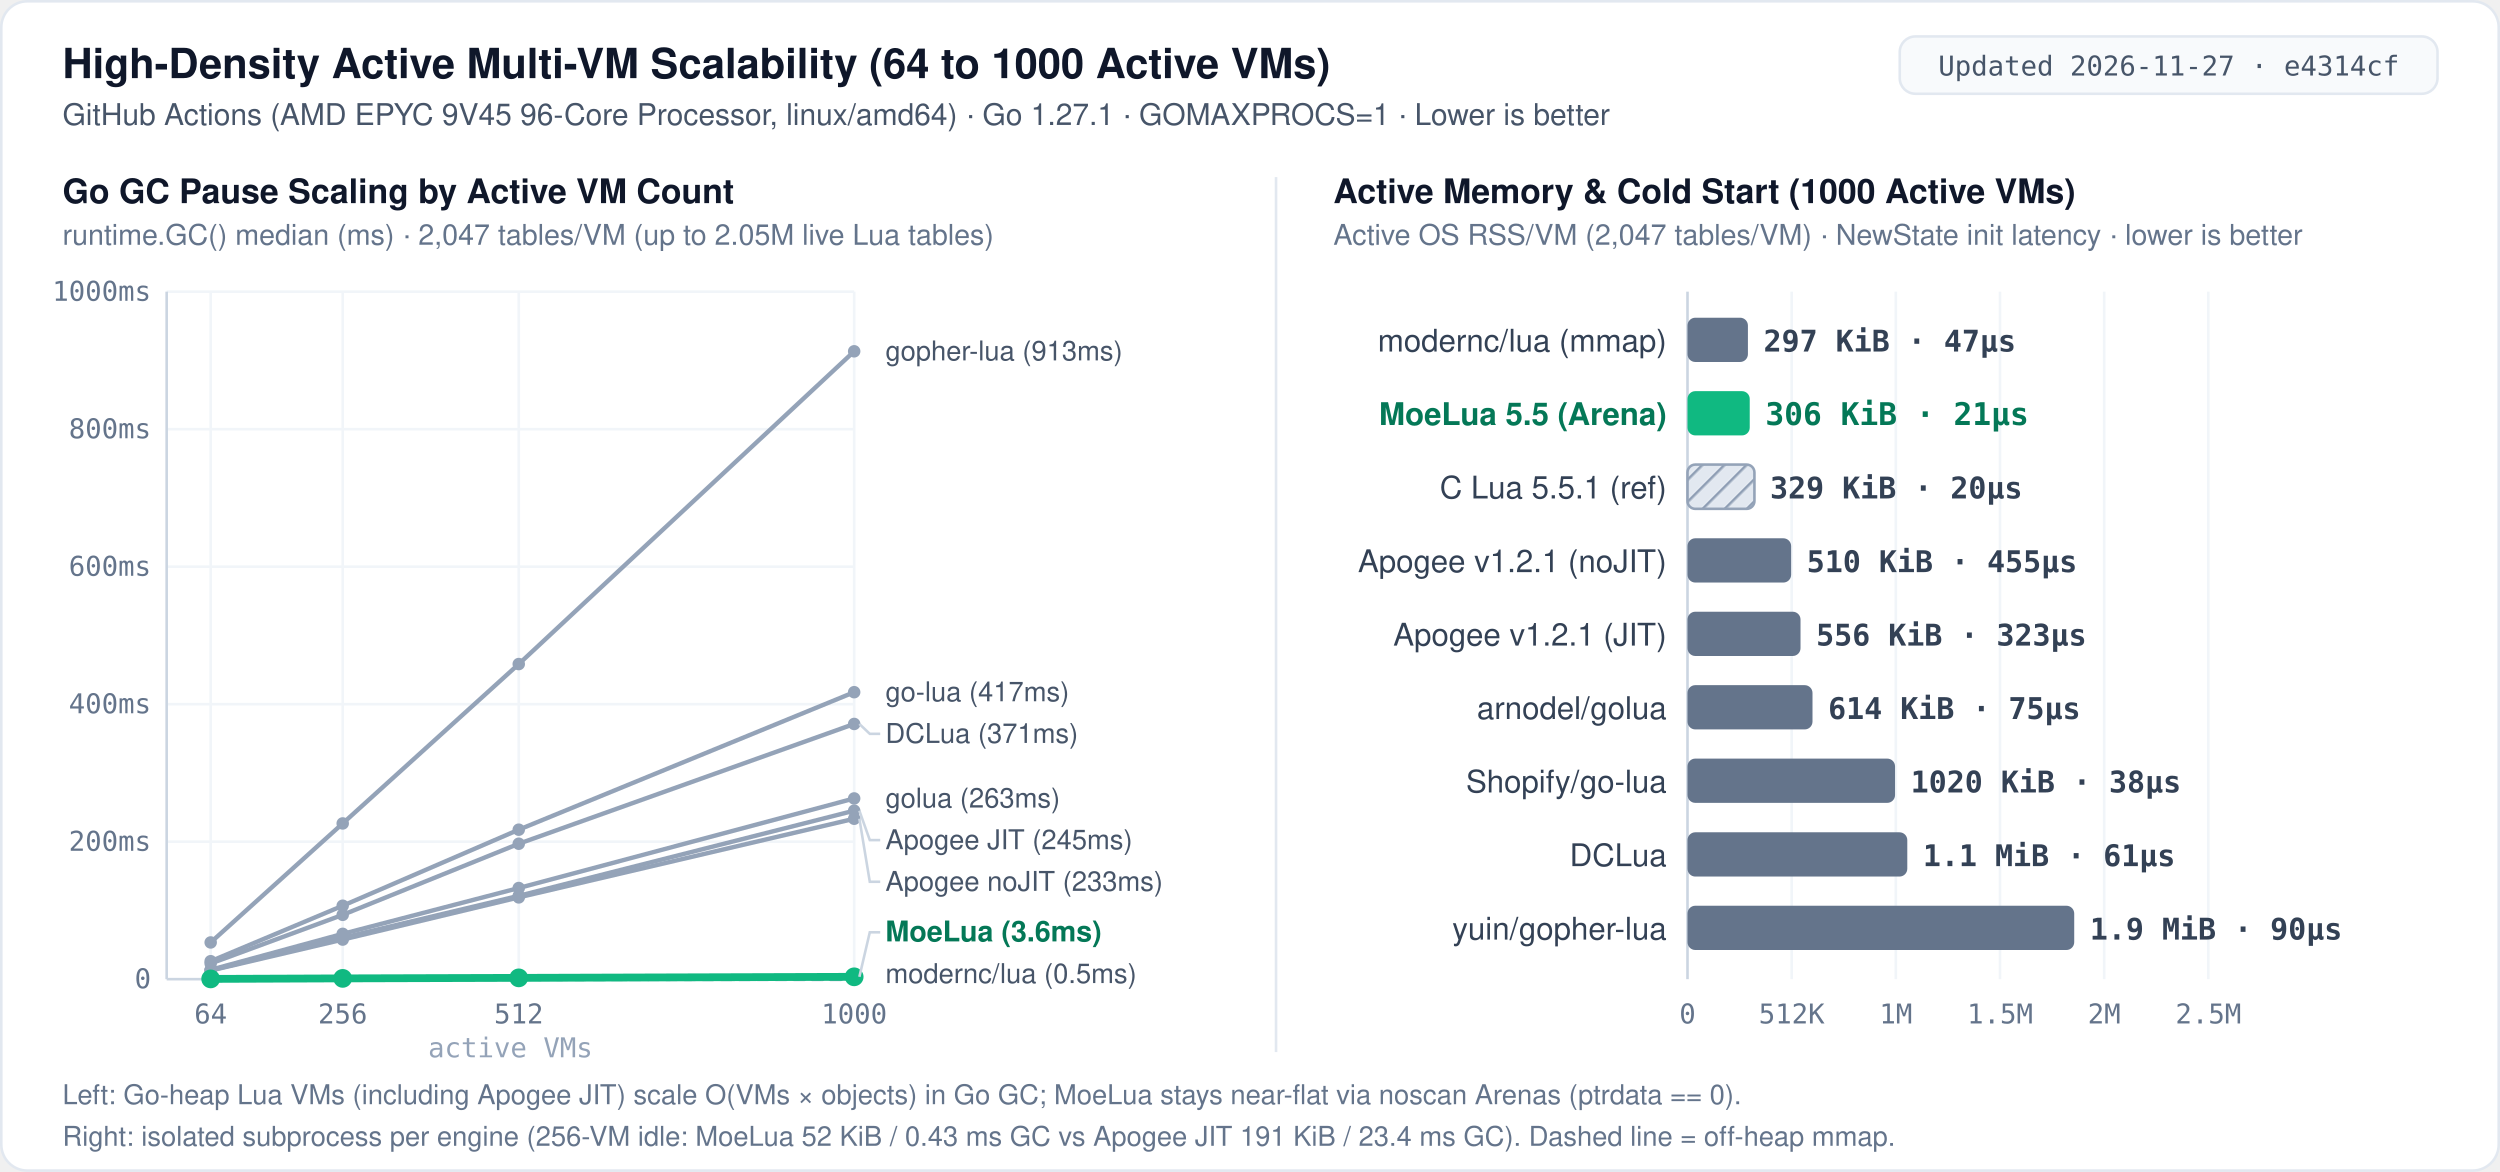
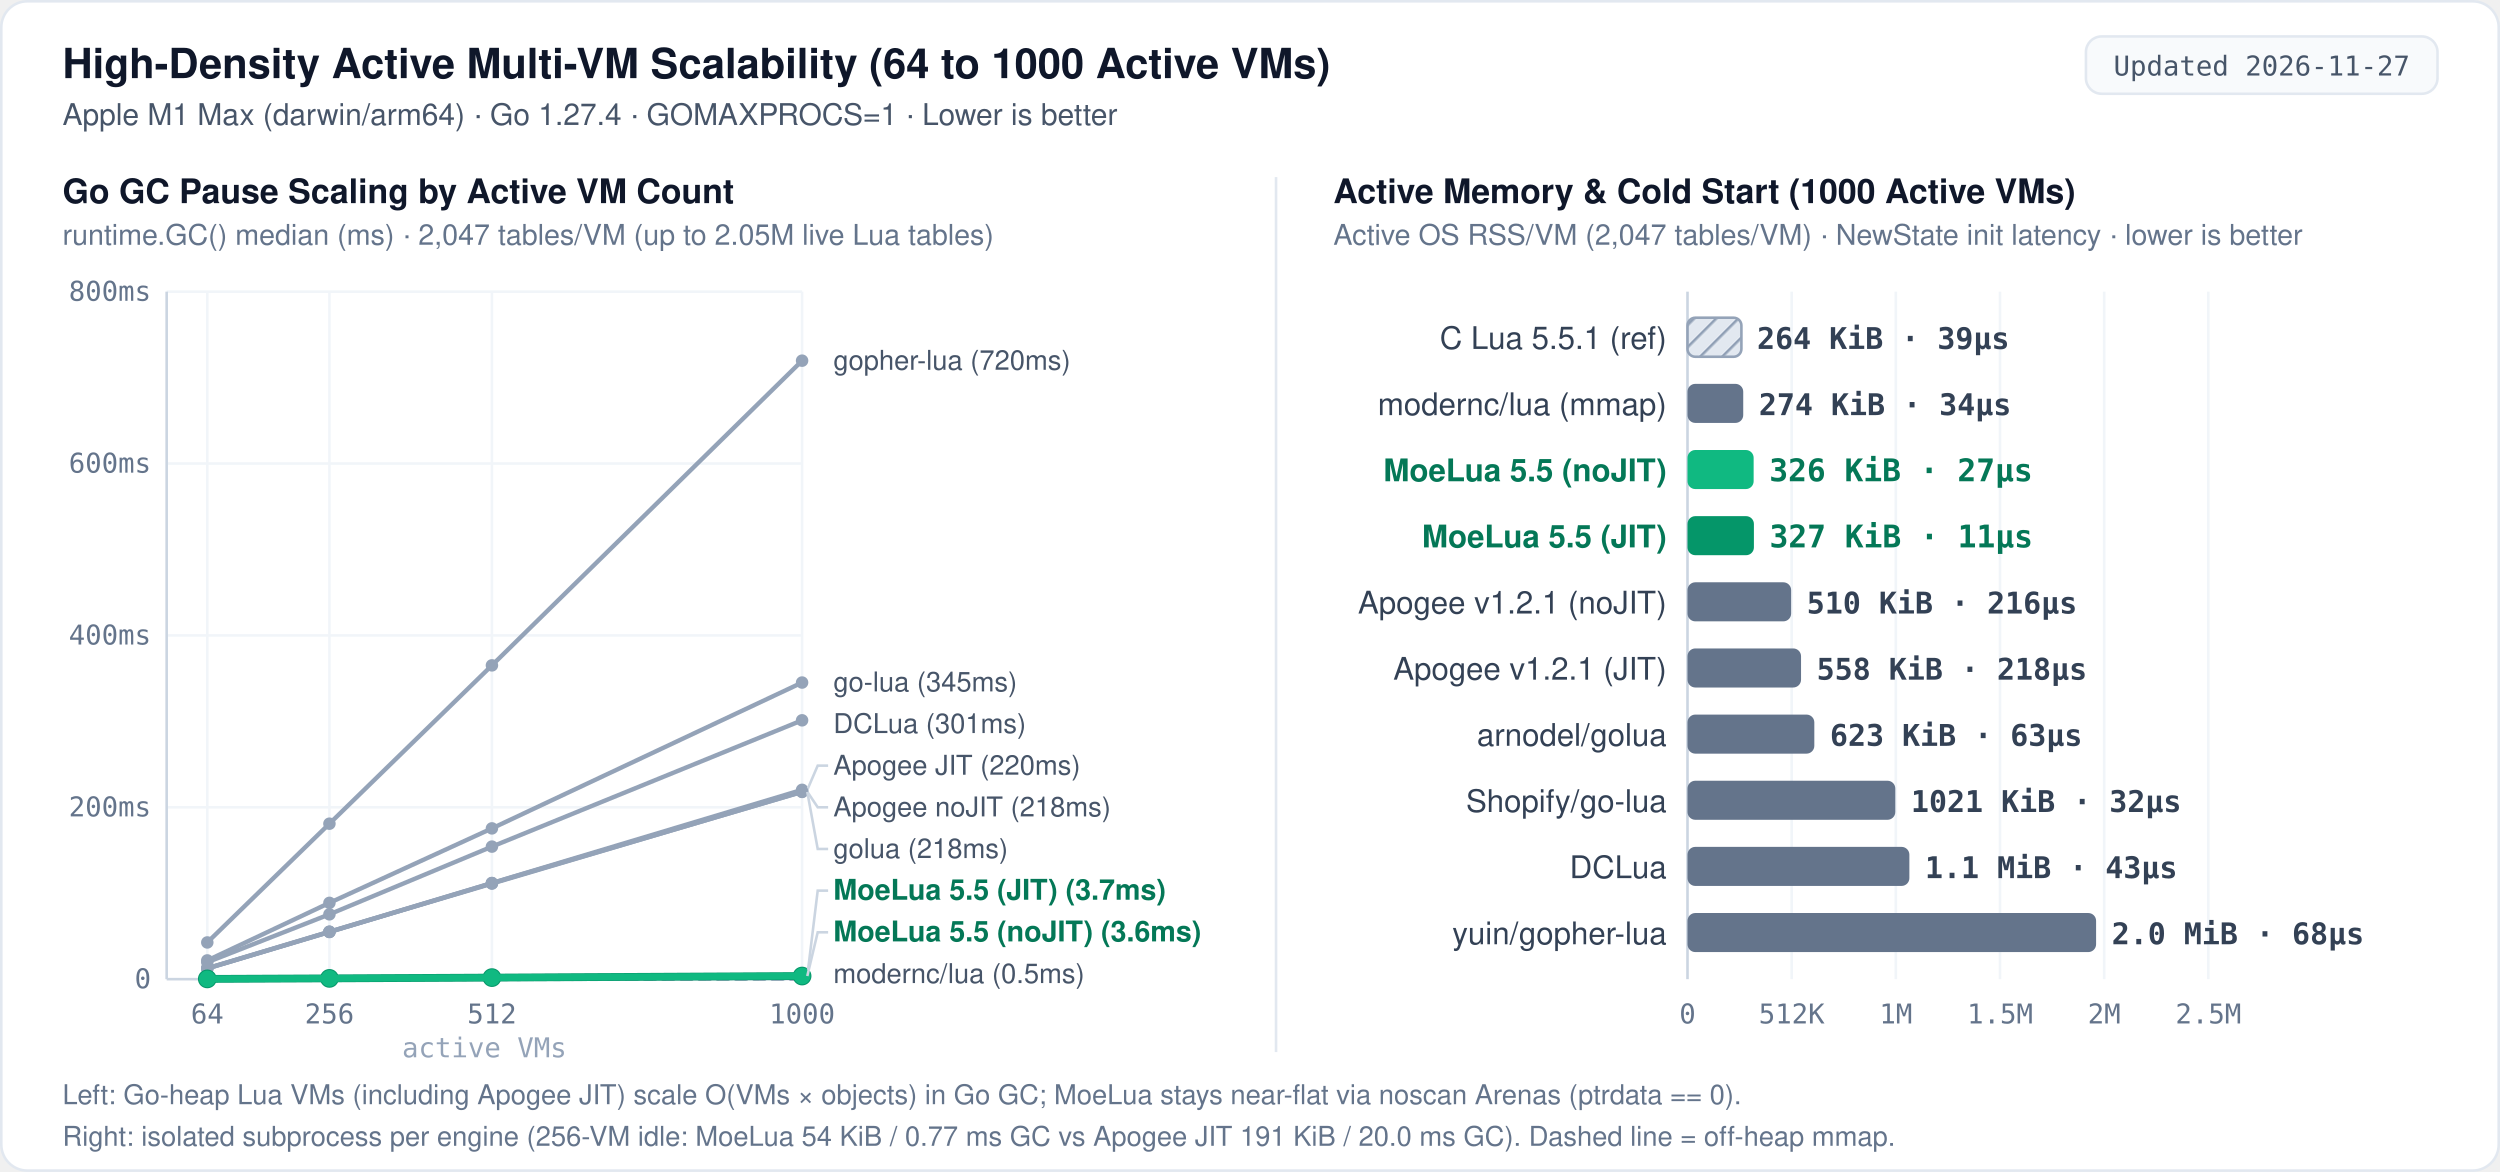
<svg xmlns="http://www.w3.org/2000/svg" width="960" height="450" viewBox="0 0 960 450" role="img" aria-label="MoeLua 5.5 high-density multi-VM scalability: Go GC pause from 64 to 1000 active VMs and per-VM memory and cold start">
  <defs>
    <pattern id="hatch" width="6" height="6" patternUnits="userSpaceOnUse" patternTransform="rotate(45)">
      <rect width="6" height="6" fill="#e2e8f0" />
      <line x1="0" y1="0" x2="0" y2="6" stroke="#94a3b8" stroke-width="2" />
    </pattern>
    <style>
      .bg { fill: #ffffff; }
      .border { fill: none; stroke: #e2e8f0; stroke-width: 1; }
      .badge-bg { fill: #f8fafc; stroke: #e2e8f0; stroke-width: 1; }
      .badge-txt { font: 500 10.5px ui-monospace, SFMono-Regular, Menlo, Consolas, monospace; fill: #475569; text-anchor: middle; }
      .title { font: 700 16px -apple-system, BlinkMacSystemFont, "Segoe UI", Helvetica, Arial, sans-serif; fill: #0f172a; }
      .subtitle { font: 400 11.5px -apple-system, BlinkMacSystemFont, "Segoe UI", Helvetica, Arial, sans-serif; fill: #475569; }
      .panel-title { font: 700 13px -apple-system, BlinkMacSystemFont, "Segoe UI", Helvetica, Arial, sans-serif; fill: #0f172a; }
      .panel-sub { font: 400 11px -apple-system, BlinkMacSystemFont, "Segoe UI", Helvetica, Arial, sans-serif; fill: #64748b; }
      .label { font: 500 12px -apple-system, BlinkMacSystemFont, "Segoe UI", Helvetica, Arial, sans-serif; fill: #334155; text-anchor: end; }
      .label-hi { font: 700 12px -apple-system, BlinkMacSystemFont, "Segoe UI", Helvetica, Arial, sans-serif; fill: #047857; text-anchor: end; }
      .val { font: 600 11.5px ui-monospace, SFMono-Regular, Menlo, Consolas, monospace; fill: #334155; }
      .val-hi { font: 700 12px ui-monospace, SFMono-Regular, Menlo, Consolas, monospace; fill: #047857; }
      .end-lbl { font: 500 10.5px -apple-system, BlinkMacSystemFont, "Segoe UI", Helvetica, Arial, sans-serif; fill: #475569; }
      .end-lbl-hi { font: 700 11px -apple-system, BlinkMacSystemFont, "Segoe UI", Helvetica, Arial, sans-serif; fill: #047857; }
      .grid { stroke: #f1f5f9; stroke-width: 1; }
      .axis { stroke: #cbd5e1; stroke-width: 1; }
      .refline { stroke: #64748b; stroke-width: 1; stroke-dasharray: 3 3; }
      .leader { stroke: #cbd5e1; stroke-width: 1; fill: none; }
      .tick { font: 400 10.5px ui-monospace, SFMono-Regular, Menlo, Consolas, monospace; fill: #64748b; text-anchor: middle; }
      .tick-y { font: 400 10.5px ui-monospace, SFMono-Regular, Menlo, Consolas, monospace; fill: #64748b; text-anchor: end; }
      .foot { font: 400 10.5px -apple-system, BlinkMacSystemFont, "Segoe UI", Helvetica, Arial, sans-serif; fill: #64748b; }
+       .bar-moe-jit { fill: #059669; }
      .bar-moe { fill: #10b981; }
      .bar-other { fill: #64748b; }
      .bar-ref { fill: url(#hatch); stroke: #94a3b8; stroke-width: 1; }
    </style>
  </defs>
  <rect x="0.5" y="0.5" width="959" height="449" rx="10" class="bg" />
  <rect x="0.5" y="0.5" width="959" height="449" rx="10" class="border" />
  <text x="24" y="30" class="title">High-Density Active Multi-VM Scalability (64 to 1000 Active VMs)</text>
-   <text x="24" y="48" class="subtitle">GitHub Actions (AMD EPYC 9V45 96-Core Processor, linux/amd64) · Go 1.27.1 · GOMAXPROCS=1 · Lower is better</text>
-   <rect x="729.5" y="14" width="206.5" height="22" rx="6" class="badge-bg" />
-   <text x="832.8" y="29" class="badge-txt">Updated 2026-11-27 · e4314cf</text>
+   <text x="24" y="48" class="subtitle">Apple M1 Max (darwin/arm64) · Go 1.27.4 · GOMAXPROCS=1 · Lower is better</text>
+   <rect x="801.0" y="14" width="135.0" height="22" rx="6" class="badge-bg" />
+   <text x="868.5" y="29" class="badge-txt">Updated 2026-11-27</text>
  <line x1="490" y1="68" x2="490" y2="404" stroke="#e2e8f0" stroke-width="1" />
  <text x="24" y="78" class="panel-title">Go GC Pause Scaling by Active VM Count</text>
  <text x="24" y="94" class="panel-sub">runtime.GC() median (ms) · 2,047 tables/VM (up to 2.05M live Lua tables)</text>
-   <line x1="64.0" y1="376.0" x2="328.0" y2="376.0" class="axis" />
+   <line x1="64.0" y1="376.0" x2="308.0" y2="376.0" class="axis" />
  <text x="58.0" y="379.5" class="tick-y">0</text>
-   <line x1="64.0" y1="323.2" x2="328.0" y2="323.2" class="grid" />
-   <text x="58.0" y="326.7" class="tick-y">200ms</text>
-   <line x1="64.0" y1="270.4" x2="328.0" y2="270.4" class="grid" />
-   <text x="58.0" y="273.9" class="tick-y">400ms</text>
-   <line x1="64.0" y1="217.6" x2="328.0" y2="217.6" class="grid" />
-   <text x="58.0" y="221.1" class="tick-y">600ms</text>
-   <line x1="64.0" y1="164.8" x2="328.0" y2="164.8" class="grid" />
-   <text x="58.0" y="168.3" class="tick-y">800ms</text>
-   <line x1="64.0" y1="112.0" x2="328.0" y2="112.0" class="grid" />
-   <text x="58.0" y="115.5" class="tick-y">1000ms</text>
+   <line x1="64.0" y1="310.0" x2="308.0" y2="310.0" class="grid" />
+   <text x="58.0" y="313.5" class="tick-y">200ms</text>
+   <line x1="64.0" y1="244.0" x2="308.0" y2="244.0" class="grid" />
+   <text x="58.0" y="247.5" class="tick-y">400ms</text>
+   <line x1="64.0" y1="178.0" x2="308.0" y2="178.0" class="grid" />
+   <text x="58.0" y="181.5" class="tick-y">600ms</text>
+   <line x1="64.0" y1="112.0" x2="308.0" y2="112.0" class="grid" />
+   <text x="58.0" y="115.5" class="tick-y">800ms</text>
  <line x1="64.0" y1="112.0" x2="64.0" y2="376.0" class="axis" />
-   <line x1="80.9" y1="112.0" x2="80.9" y2="376.0" class="grid" />
-   <text x="80.9" y="393" class="tick">64</text>
-   <line x1="131.6" y1="112.0" x2="131.6" y2="376.0" class="grid" />
-   <text x="131.6" y="393" class="tick">256</text>
-   <line x1="199.2" y1="112.0" x2="199.2" y2="376.0" class="grid" />
-   <text x="199.2" y="393" class="tick">512</text>
-   <line x1="328.0" y1="112.0" x2="328.0" y2="376.0" class="grid" />
-   <text x="328.0" y="393" class="tick">1000</text>
-   <text x="196.0" y="406" class="tick" style="fill:#94a3b8">active VMs</text>
-   <polyline fill="none" stroke="#94a3b8" stroke-width="1.7" stroke-linecap="round" stroke-linejoin="round" points="80.9,361.9 131.6,316.2 199.2,255.0 328.0,134.9" />
-   <circle cx="80.9" cy="361.9" r="2.4" fill="#94a3b8" />
-   <circle cx="131.6" cy="316.2" r="2.4" fill="#94a3b8" />
-   <circle cx="199.2" cy="255.0" r="2.4" fill="#94a3b8" />
-   <circle cx="328.0" cy="134.9" r="2.4" fill="#94a3b8" />
-   <text x="340.0" y="138.4" class="end-lbl">gopher-lua (913ms)</text>
-   <polyline fill="none" stroke="#94a3b8" stroke-width="1.7" stroke-linecap="round" stroke-linejoin="round" points="80.9,369.1 131.6,347.8 199.2,318.6 328.0,265.8" />
-   <circle cx="80.9" cy="369.1" r="2.4" fill="#94a3b8" />
-   <circle cx="131.6" cy="347.8" r="2.4" fill="#94a3b8" />
-   <circle cx="199.2" cy="318.6" r="2.4" fill="#94a3b8" />
-   <circle cx="328.0" cy="265.8" r="2.4" fill="#94a3b8" />
-   <text x="340.0" y="269.3" class="end-lbl">go-lua (417ms)</text>
-   <polyline fill="none" stroke="#94a3b8" stroke-width="1.7" stroke-linecap="round" stroke-linejoin="round" points="80.9,370.0 131.6,351.3 199.2,324.0 328.0,278.0" />
-   <circle cx="80.9" cy="370.0" r="2.4" fill="#94a3b8" />
-   <circle cx="131.6" cy="351.3" r="2.4" fill="#94a3b8" />
-   <circle cx="199.2" cy="324.0" r="2.4" fill="#94a3b8" />
-   <circle cx="328.0" cy="278.0" r="2.4" fill="#94a3b8" />
-   <polyline class="leader" points="330.0,278.0 334.0,281.8 338.0,281.8" />
-   <text x="340.0" y="285.3" class="end-lbl">DCLua (371ms)</text>
-   <polyline fill="none" stroke="#94a3b8" stroke-width="1.7" stroke-linecap="round" stroke-linejoin="round" points="80.9,372.4 131.6,358.6 199.2,341.0 328.0,306.6" />
-   <circle cx="80.9" cy="372.4" r="2.4" fill="#94a3b8" />
-   <circle cx="131.6" cy="358.6" r="2.4" fill="#94a3b8" />
-   <circle cx="199.2" cy="341.0" r="2.4" fill="#94a3b8" />
-   <circle cx="328.0" cy="306.6" r="2.4" fill="#94a3b8" />
-   <text x="340.0" y="310.1" class="end-lbl">golua (263ms)</text>
-   <polyline fill="none" stroke="#94a3b8" stroke-width="1.7" stroke-linecap="round" stroke-linejoin="round" points="80.9,372.6 131.6,360.1 199.2,344.0 328.0,311.3" />
-   <circle cx="80.9" cy="372.6" r="2.4" fill="#94a3b8" />
-   <circle cx="131.6" cy="360.1" r="2.4" fill="#94a3b8" />
-   <circle cx="199.2" cy="344.0" r="2.4" fill="#94a3b8" />
-   <circle cx="328.0" cy="311.3" r="2.4" fill="#94a3b8" />
-   <polyline class="leader" points="330.0,311.3 334.0,322.6 338.0,322.6" />
-   <text x="340.0" y="326.1" class="end-lbl">Apogee JIT (245ms)</text>
-   <polyline fill="none" stroke="#94a3b8" stroke-width="1.7" stroke-linecap="round" stroke-linejoin="round" points="80.9,372.7 131.6,360.8 199.2,344.6 328.0,314.4" />
-   <circle cx="80.9" cy="372.7" r="2.4" fill="#94a3b8" />
-   <circle cx="131.6" cy="360.8" r="2.4" fill="#94a3b8" />
-   <circle cx="199.2" cy="344.6" r="2.4" fill="#94a3b8" />
-   <circle cx="328.0" cy="314.4" r="2.4" fill="#94a3b8" />
-   <polyline class="leader" points="330.0,314.4 334.0,338.6 338.0,338.6" />
-   <text x="340.0" y="342.1" class="end-lbl">Apogee noJIT (233ms)</text>
-   <polyline fill="none" stroke="#94a3b8" stroke-width="1.7" stroke-dasharray="4 3" stroke-linecap="round" stroke-linejoin="round" points="80.9,376.0 131.6,375.9 199.2,375.9 328.0,375.9" />
-   <circle cx="80.9" cy="376.0" r="2.4" fill="#94a3b8" />
-   <circle cx="131.6" cy="375.9" r="2.4" fill="#94a3b8" />
-   <circle cx="199.2" cy="375.9" r="2.4" fill="#94a3b8" />
-   <circle cx="328.0" cy="375.9" r="2.4" fill="#94a3b8" />
-   <text x="340.0" y="377.5" class="end-lbl">modernc/lua (0.5ms)</text>
-   <polyline fill="none" stroke="#10b981" stroke-width="3.0" stroke-linecap="round" stroke-linejoin="round" points="80.9,375.9 131.6,375.7 199.2,375.5 328.0,375.1" />
-   <circle cx="80.9" cy="375.9" r="3.6" fill="#10b981" />
-   <circle cx="131.6" cy="375.7" r="3.6" fill="#10b981" />
-   <circle cx="199.2" cy="375.5" r="3.6" fill="#10b981" />
-   <circle cx="328.0" cy="375.1" r="3.6" fill="#10b981" />
-   <polyline class="leader" points="330.0,375.1 334.0,358.0 338.0,358.0" />
-   <text x="340.0" y="361.5" class="end-lbl-hi">MoeLua (3.6ms)</text>
+   <line x1="79.6" y1="112.0" x2="79.6" y2="376.0" class="grid" />
+   <text x="79.6" y="393" class="tick">64</text>
+   <line x1="126.5" y1="112.0" x2="126.5" y2="376.0" class="grid" />
+   <text x="126.5" y="393" class="tick">256</text>
+   <line x1="188.9" y1="112.0" x2="188.9" y2="376.0" class="grid" />
+   <text x="188.9" y="393" class="tick">512</text>
+   <line x1="308.0" y1="112.0" x2="308.0" y2="376.0" class="grid" />
+   <text x="308.0" y="393" class="tick">1000</text>
+   <text x="186.0" y="406" class="tick" style="fill:#94a3b8">active VMs</text>
+   <polyline fill="none" stroke="#94a3b8" stroke-width="1.7" stroke-linecap="round" stroke-linejoin="round" points="79.6,361.9 126.5,316.3 188.9,255.5 308.0,138.5" />
+   <circle cx="79.6" cy="361.9" r="2.4" fill="#94a3b8" />
+   <circle cx="126.5" cy="316.3" r="2.4" fill="#94a3b8" />
+   <circle cx="188.9" cy="255.5" r="2.4" fill="#94a3b8" />
+   <circle cx="308.0" cy="138.5" r="2.4" fill="#94a3b8" />
+   <text x="320.0" y="142.0" class="end-lbl">gopher-lua (720ms)</text>
+   <polyline fill="none" stroke="#94a3b8" stroke-width="1.7" stroke-linecap="round" stroke-linejoin="round" points="79.6,368.8 126.5,346.7 188.9,318.1 308.0,262.1" />
+   <circle cx="79.6" cy="368.8" r="2.4" fill="#94a3b8" />
+   <circle cx="126.5" cy="346.7" r="2.4" fill="#94a3b8" />
+   <circle cx="188.9" cy="318.1" r="2.4" fill="#94a3b8" />
+   <circle cx="308.0" cy="262.1" r="2.4" fill="#94a3b8" />
+   <text x="320.0" y="265.5" class="end-lbl">go-lua (345ms)</text>
+   <polyline fill="none" stroke="#94a3b8" stroke-width="1.7" stroke-linecap="round" stroke-linejoin="round" points="79.6,369.5 126.5,351.1 188.9,325.1 308.0,276.6" />
+   <circle cx="79.6" cy="369.5" r="2.4" fill="#94a3b8" />
+   <circle cx="126.5" cy="351.1" r="2.4" fill="#94a3b8" />
+   <circle cx="188.9" cy="325.1" r="2.4" fill="#94a3b8" />
+   <circle cx="308.0" cy="276.6" r="2.4" fill="#94a3b8" />
+   <text x="320.0" y="281.5" class="end-lbl">DCLua (301ms)</text>
+   <polyline fill="none" stroke="#94a3b8" stroke-width="1.7" stroke-linecap="round" stroke-linejoin="round" points="79.6,371.9 126.5,357.8 188.9,339.1 308.0,303.3" />
+   <circle cx="79.6" cy="371.9" r="2.4" fill="#94a3b8" />
+   <circle cx="126.5" cy="357.8" r="2.4" fill="#94a3b8" />
+   <circle cx="188.9" cy="339.1" r="2.4" fill="#94a3b8" />
+   <circle cx="308.0" cy="303.3" r="2.4" fill="#94a3b8" />
+   <polyline class="leader" points="310.0,303.3 314.0,294.0 318.0,294.0" />
+   <text x="320.0" y="297.5" class="end-lbl">Apogee JIT (220ms)</text>
+   <polyline fill="none" stroke="#94a3b8" stroke-width="1.7" stroke-linecap="round" stroke-linejoin="round" points="79.6,371.8 126.5,357.8 188.9,339.3 308.0,304.0" />
+   <circle cx="79.6" cy="371.8" r="2.4" fill="#94a3b8" />
+   <circle cx="126.5" cy="357.8" r="2.4" fill="#94a3b8" />
+   <circle cx="188.9" cy="339.3" r="2.4" fill="#94a3b8" />
+   <circle cx="308.0" cy="304.0" r="2.4" fill="#94a3b8" />
+   <polyline class="leader" points="310.0,304.0 314.0,310.0 318.0,310.0" />
+   <text x="320.0" y="313.5" class="end-lbl">Apogee noJIT (218ms)</text>
+   <polyline fill="none" stroke="#94a3b8" stroke-width="1.7" stroke-linecap="round" stroke-linejoin="round" points="79.6,371.9 126.5,357.9 188.9,339.1 308.0,304.1" />
+   <circle cx="79.6" cy="371.9" r="2.4" fill="#94a3b8" />
+   <circle cx="126.5" cy="357.9" r="2.4" fill="#94a3b8" />
+   <circle cx="188.9" cy="339.1" r="2.4" fill="#94a3b8" />
+   <circle cx="308.0" cy="304.1" r="2.4" fill="#94a3b8" />
+   <polyline class="leader" points="310.0,304.1 314.0,326.0 318.0,326.0" />
+   <text x="320.0" y="329.5" class="end-lbl">golua (218ms)</text>
+   <polyline fill="none" stroke="#94a3b8" stroke-width="1.7" stroke-dasharray="4 3" stroke-linecap="round" stroke-linejoin="round" points="79.6,375.9 126.5,375.9 188.9,375.9 308.0,375.8" />
+   <circle cx="79.6" cy="375.9" r="2.4" fill="#94a3b8" />
+   <circle cx="126.5" cy="375.9" r="2.4" fill="#94a3b8" />
+   <circle cx="188.9" cy="375.9" r="2.4" fill="#94a3b8" />
+   <circle cx="308.0" cy="375.8" r="2.4" fill="#94a3b8" />
+   <text x="320.0" y="377.5" class="end-lbl">modernc/lua (0.5ms)</text>
+   <polyline fill="none" stroke="#059669" stroke-width="3.0" stroke-linecap="round" stroke-linejoin="round" points="79.6,375.9 126.5,375.7 188.9,375.4 308.0,374.8" />
+   <circle cx="79.6" cy="375.9" r="3.6" fill="#059669" />
+   <circle cx="126.5" cy="375.7" r="3.6" fill="#059669" />
+   <circle cx="188.9" cy="375.4" r="3.6" fill="#059669" />
+   <circle cx="308.0" cy="374.8" r="3.6" fill="#059669" />
+   <polyline class="leader" points="310.0,374.8 314.0,342.0 318.0,342.0" />
+   <text x="320.0" y="345.5" class="end-lbl-hi">MoeLua 5.5 (JIT) (3.7ms)</text>
+   <polyline fill="none" stroke="#10b981" stroke-width="2.6" stroke-linecap="round" stroke-linejoin="round" points="79.6,375.9 126.5,375.7 188.9,375.4 308.0,374.8" />
+   <circle cx="79.6" cy="375.9" r="3.2" fill="#10b981" />
+   <circle cx="126.5" cy="375.7" r="3.2" fill="#10b981" />
+   <circle cx="188.9" cy="375.4" r="3.2" fill="#10b981" />
+   <circle cx="308.0" cy="374.8" r="3.2" fill="#10b981" />
+   <polyline class="leader" points="310.0,374.8 314.0,358.0 318.0,358.0" />
+   <text x="320.0" y="361.5" class="end-lbl-hi">MoeLua 5.5 (noJIT) (3.6ms)</text>
  <text x="512" y="78" class="panel-title">Active Memory &amp; Cold Start (1000 Active VMs)</text>
  <text x="512" y="94" class="panel-sub">Active OS RSS/VM (2,047 tables/VM) · NewState init latency · lower is better</text>
  <line x1="648.0" y1="112.0" x2="648.0" y2="376.0" class="axis" />
  <text x="648.0" y="393" class="tick">0</text>
  <line x1="688.0" y1="112.0" x2="688.0" y2="376.0" class="grid" />
  <text x="688.0" y="393" class="tick">512K</text>
  <line x1="728.0" y1="112.0" x2="728.0" y2="376.0" class="grid" />
  <text x="728.0" y="393" class="tick">1M</text>
  <line x1="768.0" y1="112.0" x2="768.0" y2="376.0" class="grid" />
  <text x="768.0" y="393" class="tick">1.5M</text>
  <line x1="808.0" y1="112.0" x2="808.0" y2="376.0" class="grid" />
  <text x="808.0" y="393" class="tick">2M</text>
  <line x1="848.0" y1="112.0" x2="848.0" y2="376.0" class="grid" />
  <text x="848.0" y="393" class="tick">2.5M</text>
-   <text x="640" y="135.0" class="label">modernc/lua (mmap)</text>
-   <rect x="648.0" y="122.0" width="23.2" height="17.0" rx="3" class="bar-other" />
-   <text x="677.2" y="135.0" class="val">297 KiB · 47µs</text>
-   <text x="640" y="163.2" class="label-hi">MoeLua 5.5 (Arena)</text>
-   <rect x="648.0" y="150.2" width="23.9" height="17.0" rx="3" class="bar-moe" />
-   <text x="677.9" y="163.2" class="val-hi">306 KiB · 21µs</text>
-   <text x="640" y="191.4" class="label">C Lua 5.5.1 (ref)</text>
-   <rect x="648.0" y="178.4" width="25.7" height="17.0" rx="3" class="bar-ref" />
-   <text x="679.7" y="191.4" class="val">329 KiB · 20µs</text>
-   <text x="640" y="219.7" class="label">Apogee v1.2.1 (noJIT)</text>
-   <rect x="648.0" y="206.7" width="39.8" height="17.0" rx="3" class="bar-other" />
-   <text x="693.8" y="219.7" class="val">510 KiB · 455µs</text>
-   <text x="640" y="247.9" class="label">Apogee v1.2.1 (JIT)</text>
-   <rect x="648.0" y="234.9" width="43.4" height="17.0" rx="3" class="bar-other" />
-   <text x="697.4" y="247.9" class="val">556 KiB · 323µs</text>
-   <text x="640" y="276.1" class="label">arnodel/golua</text>
-   <rect x="648.0" y="263.1" width="48.0" height="17.0" rx="3" class="bar-other" />
-   <text x="702.0" y="276.1" class="val">614 KiB · 75µs</text>
-   <text x="640" y="304.3" class="label">Shopify/go-lua</text>
-   <rect x="648.0" y="291.3" width="79.7" height="17.0" rx="3" class="bar-other" />
-   <text x="733.7" y="304.3" class="val">1020 KiB · 38µs</text>
-   <text x="640" y="332.6" class="label">DCLua</text>
-   <rect x="648.0" y="319.6" width="84.4" height="17.0" rx="3" class="bar-other" />
-   <text x="738.4" y="332.6" class="val">1.1 MiB · 61µs</text>
-   <text x="640" y="360.8" class="label">yuin/gopher-lua</text>
-   <rect x="648.0" y="347.8" width="148.5" height="17.0" rx="3" class="bar-other" />
-   <text x="802.5" y="360.8" class="val">1.9 MiB · 90µs</text>
+   <text x="640" y="134.0" class="label">C Lua 5.5.1 (ref)</text>
+   <rect x="648.0" y="122.0" width="20.7" height="15.0" rx="3" class="bar-ref" />
+   <text x="674.7" y="134.0" class="val">264 KiB · 39µs</text>
+   <text x="640" y="159.4" class="label">modernc/lua (mmap)</text>
+   <rect x="648.0" y="147.4" width="21.4" height="15.0" rx="3" class="bar-other" />
+   <text x="675.4" y="159.4" class="val">274 KiB · 34µs</text>
+   <text x="640" y="184.8" class="label-hi">MoeLua 5.5 (noJIT)</text>
+   <rect x="648.0" y="172.8" width="25.4" height="15.0" rx="3" class="bar-moe" />
+   <text x="679.4" y="184.8" class="val-hi">326 KiB · 27µs</text>
+   <text x="640" y="210.2" class="label-hi">MoeLua 5.5 (JIT)</text>
+   <rect x="648.0" y="198.2" width="25.5" height="15.0" rx="3" class="bar-moe-jit" />
+   <text x="679.5" y="210.2" class="val-hi">327 KiB · 11µs</text>
+   <text x="640" y="235.6" class="label">Apogee v1.2.1 (noJIT)</text>
+   <rect x="648.0" y="223.6" width="39.8" height="15.0" rx="3" class="bar-other" />
+   <text x="693.8" y="235.6" class="val">510 KiB · 216µs</text>
+   <text x="640" y="261.0" class="label">Apogee v1.2.1 (JIT)</text>
+   <rect x="648.0" y="249.0" width="43.6" height="15.0" rx="3" class="bar-other" />
+   <text x="697.6" y="261.0" class="val">558 KiB · 218µs</text>
+   <text x="640" y="286.4" class="label">arnodel/golua</text>
+   <rect x="648.0" y="274.4" width="48.7" height="15.0" rx="3" class="bar-other" />
+   <text x="702.7" y="286.4" class="val">623 KiB · 63µs</text>
+   <text x="640" y="311.8" class="label">Shopify/go-lua</text>
+   <rect x="648.0" y="299.8" width="79.8" height="15.0" rx="3" class="bar-other" />
+   <text x="733.8" y="311.8" class="val">1021 KiB · 32µs</text>
+   <text x="640" y="337.2" class="label">DCLua</text>
+   <rect x="648.0" y="325.2" width="85.2" height="15.0" rx="3" class="bar-other" />
+   <text x="739.2" y="337.2" class="val">1.1 MiB · 43µs</text>
+   <text x="640" y="362.6" class="label">yuin/gopher-lua</text>
+   <rect x="648.0" y="350.6" width="156.9" height="15.0" rx="3" class="bar-other" />
+   <text x="810.9" y="362.6" class="val">2.0 MiB · 68µs</text>
  <text x="24" y="424" class="foot">Left: Go-heap Lua VMs (including Apogee JIT) scale O(VMs × objects) in Go GC; MoeLua stays near-flat via noscan Arenas (ptrdata == 0).</text>
-   <text x="24" y="440" class="foot">Right: isolated subprocess per engine (256-VM idle: MoeLua 52 KiB / 0.43 ms GC vs Apogee JIT 191 KiB / 23.4 ms GC). Dashed line = off-heap mmap.</text>
+   <text x="24" y="440" class="foot">Right: isolated subprocess per engine (256-VM idle: MoeLua 54 KiB / 0.77 ms GC vs Apogee JIT 191 KiB / 20.0 ms GC). Dashed line = off-heap mmap.</text>
</svg>
